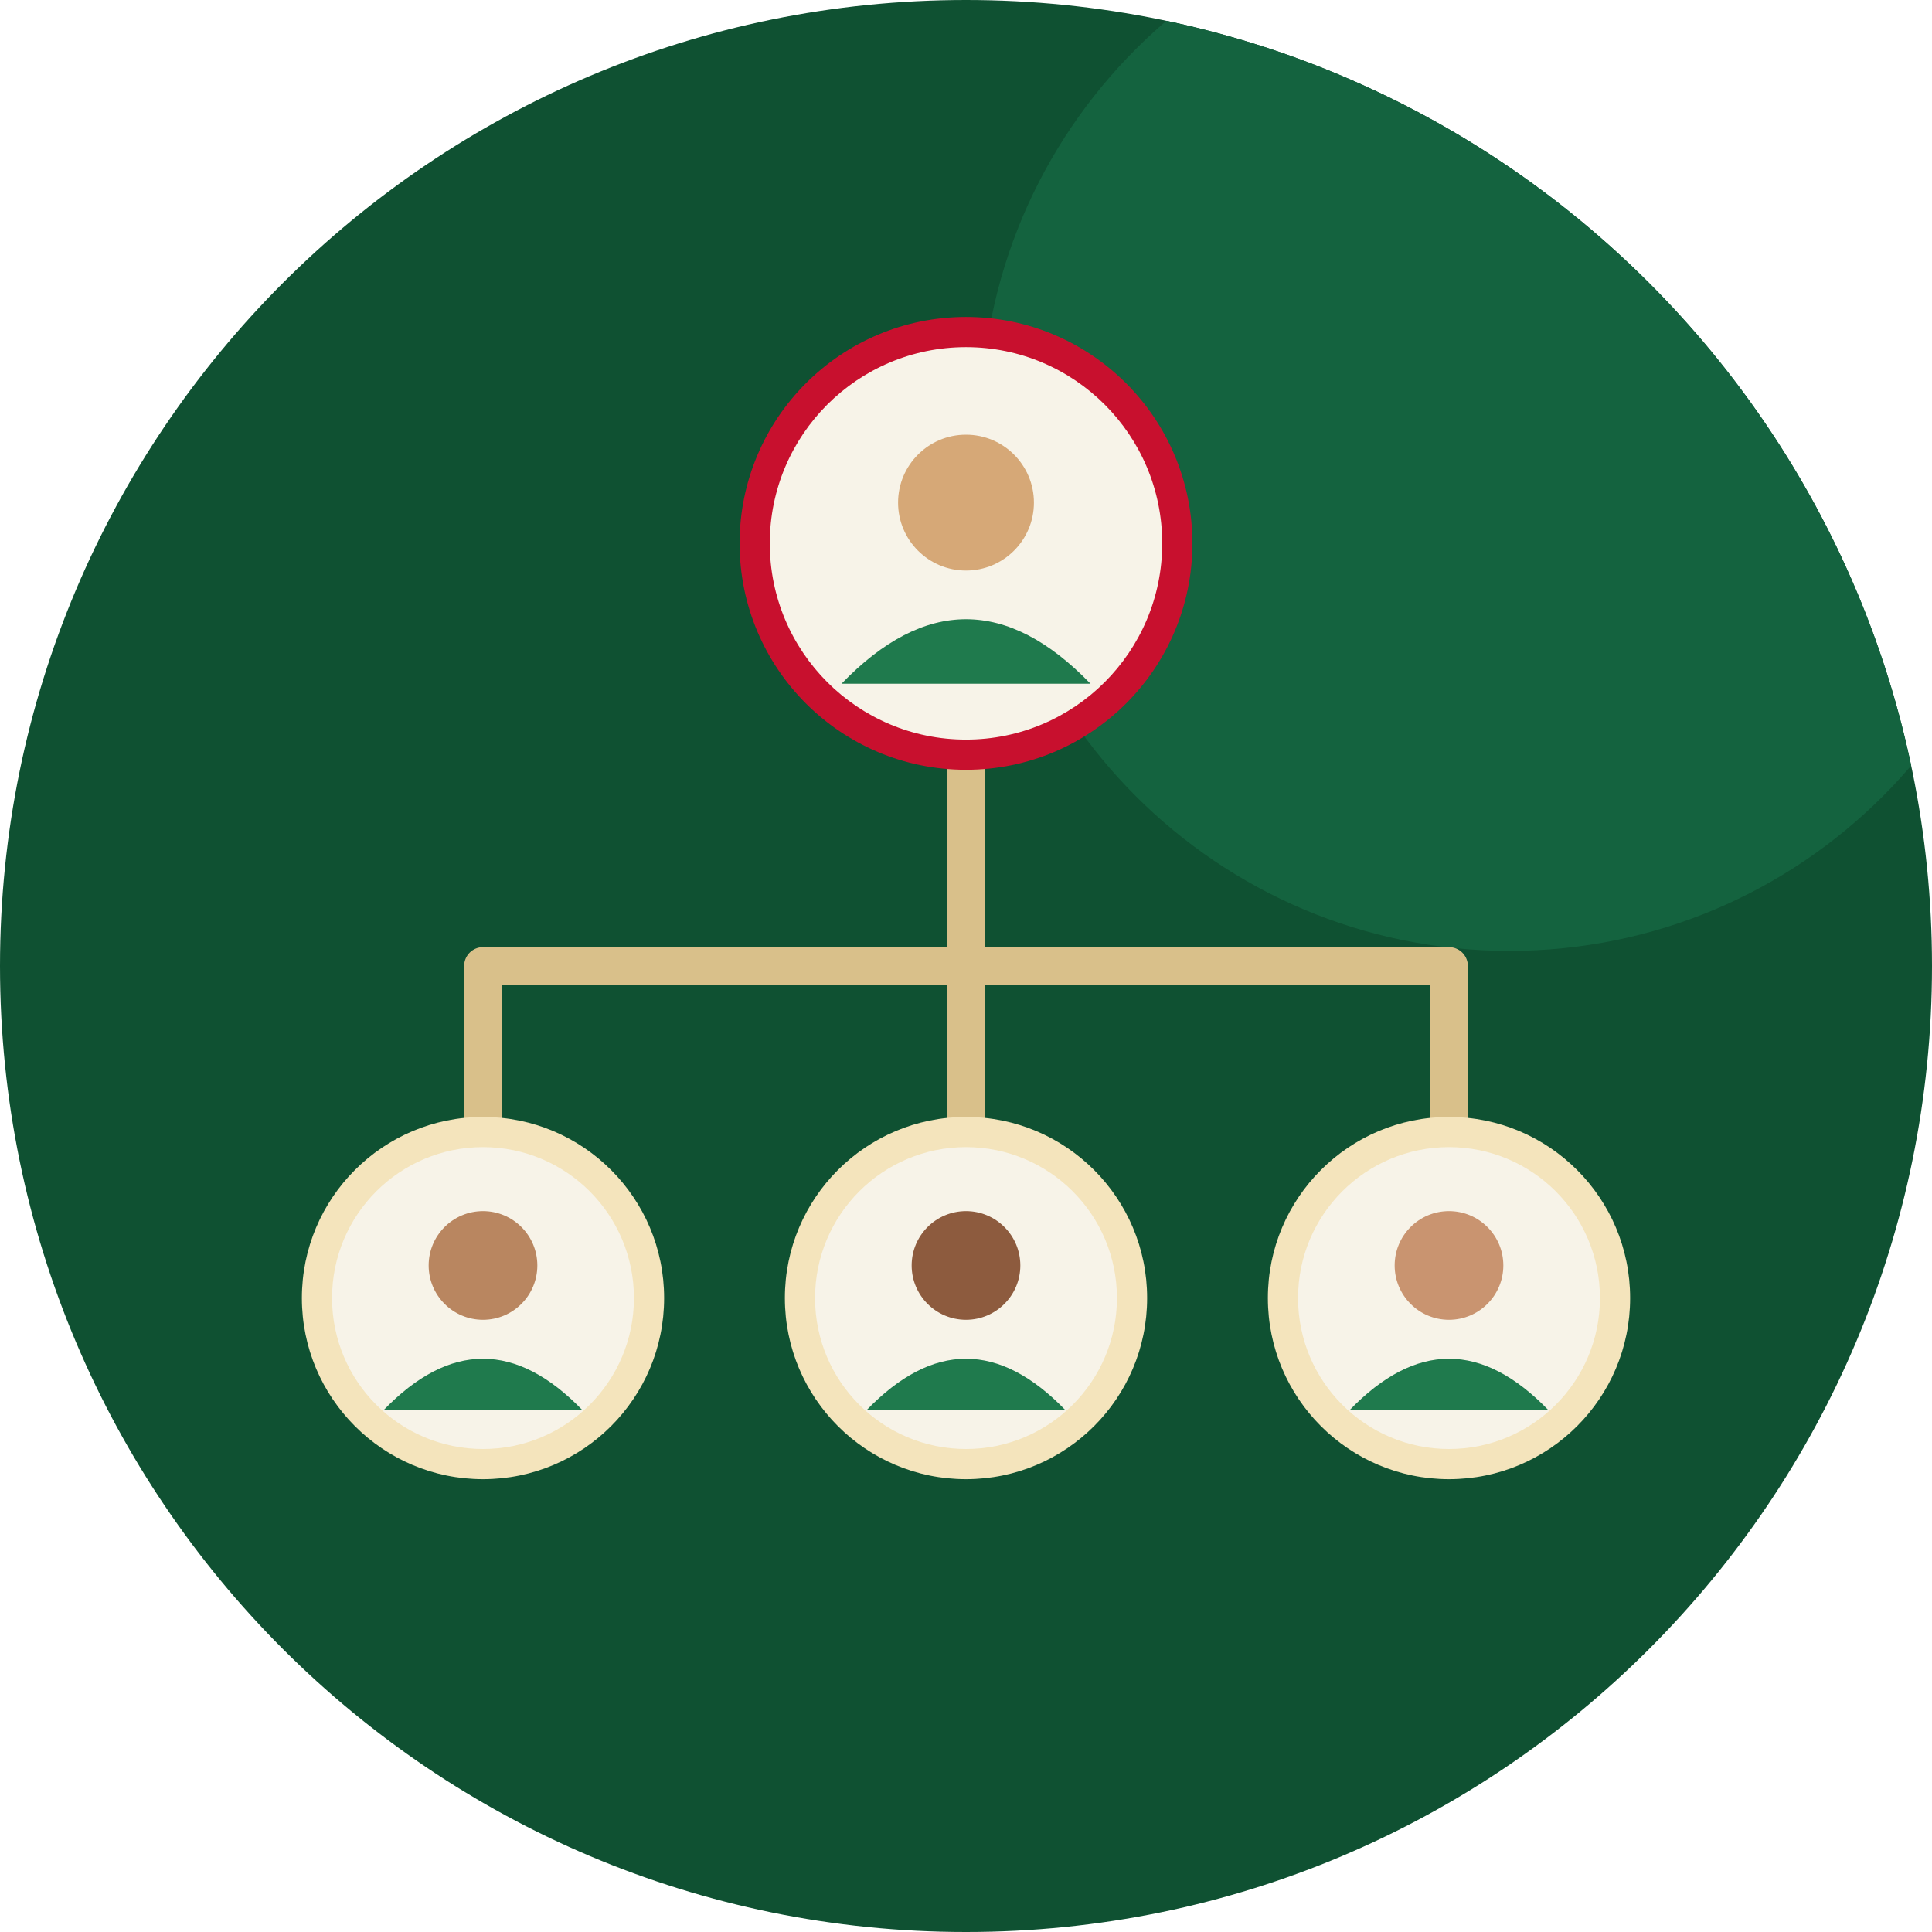
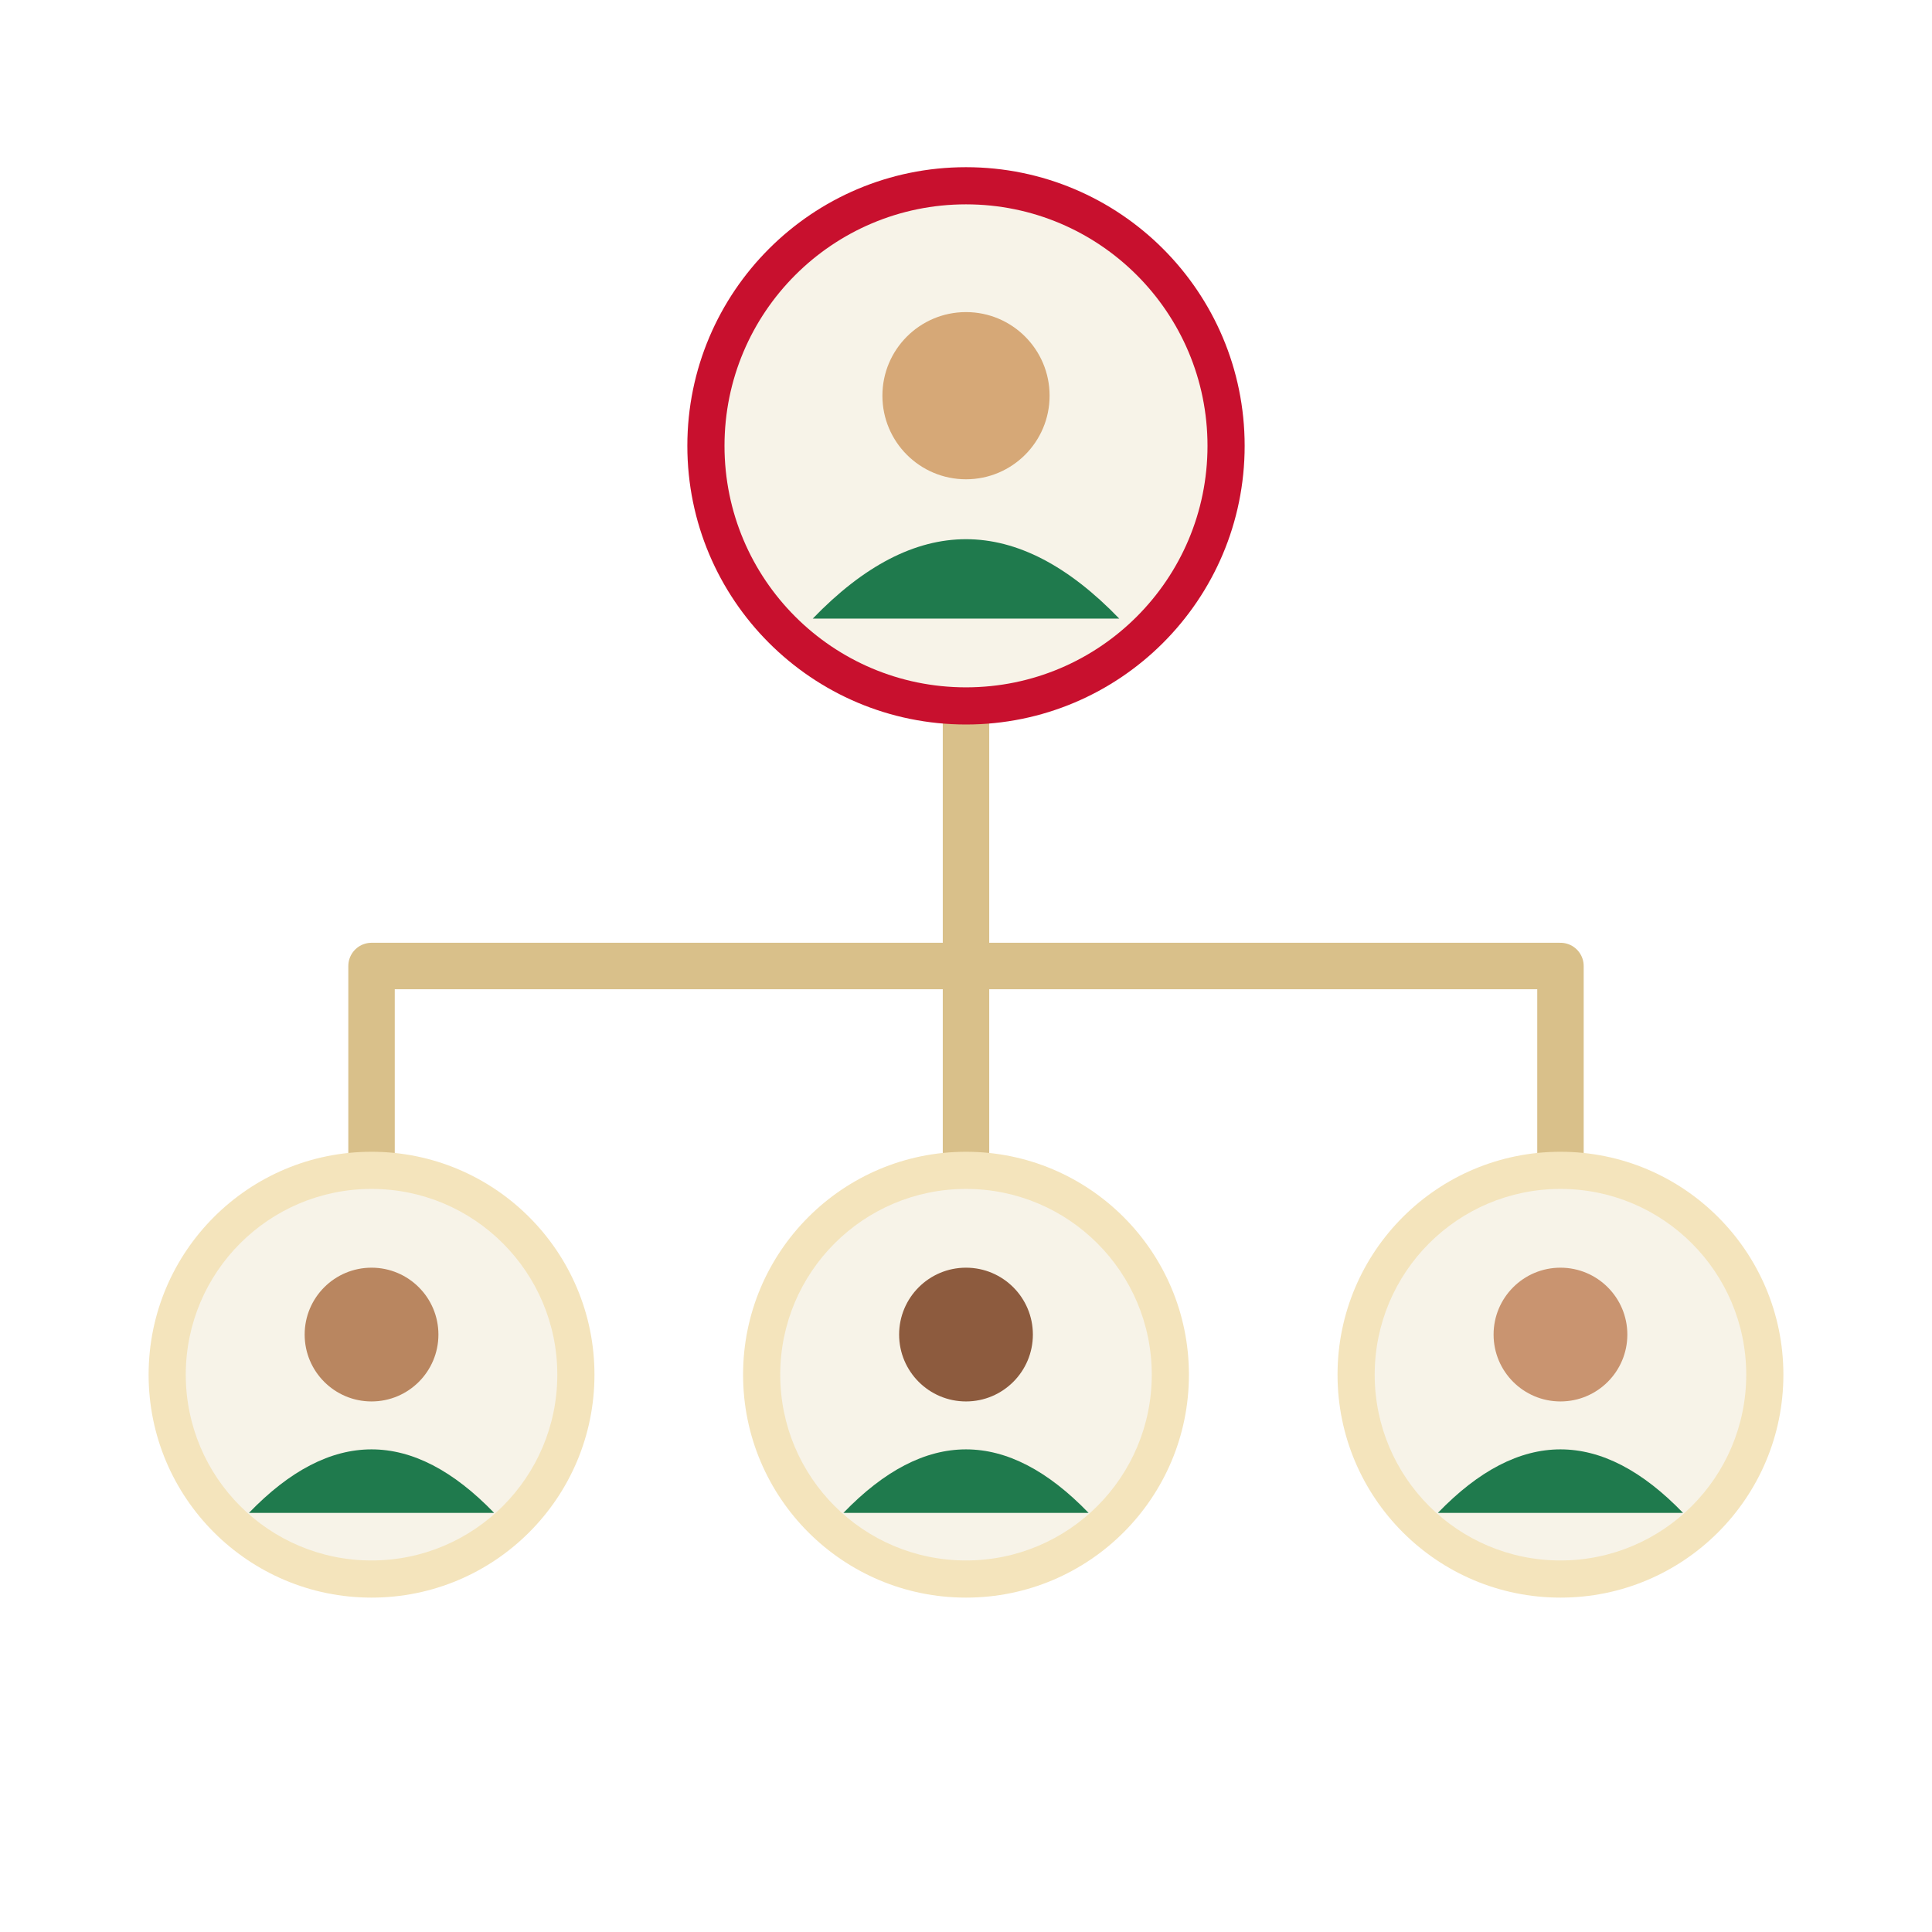
- <svg xmlns="http://www.w3.org/2000/svg" viewBox="0 0 256 256">
+ <svg xmlns="http://www.w3.org/2000/svg" viewBox="24 24 208 208">
  <defs>
    <clipPath id="c">
      <circle cx="128" cy="128" r="128" />
    </clipPath>
  </defs>
  <g clip-path="url(#c)">
-     <rect width="256" height="256" fill="#0F5132" />
-     <circle cx="200" cy="56" r="70" fill="#14633F" />
    <path d="M128 98 V128 M64 128 H192 M64 128 V150 M128 128 V150 M192 128 V150" fill="none" stroke="#D9C08A" stroke-width="5" stroke-linecap="round" stroke-linejoin="round" />
    <circle cx="128" cy="72" r="30" fill="#C8102E" />
    <circle cx="128" cy="72" r="26" fill="#F7F3E8" />
    <circle cx="128" cy="66.6" r="9.0" fill="#D6A877" />
    <path d="M111.5 90.6 Q128 73.5 144.5 90.6 Z" fill="#1F7A4D" />
    <circle cx="64" cy="172" r="24" fill="#F4E4BC" />
    <circle cx="64" cy="172" r="20" fill="#F7F3E8" />
    <circle cx="64" cy="167.68" r="7.2" fill="#B98660" />
    <path d="M50.8 186.88 Q64 173.2 77.2 186.88 Z" fill="#1F7A4D" />
    <circle cx="128" cy="172" r="24" fill="#F4E4BC" />
    <circle cx="128" cy="172" r="20" fill="#F7F3E8" />
    <circle cx="128" cy="167.68" r="7.2" fill="#8D5B3E" />
    <path d="M114.8 186.88 Q128 173.2 141.2 186.88 Z" fill="#1F7A4D" />
    <circle cx="192" cy="172" r="24" fill="#F4E4BC" />
    <circle cx="192" cy="172" r="20" fill="#F7F3E8" />
    <circle cx="192" cy="167.68" r="7.2" fill="#C99470" />
    <path d="M178.8 186.88 Q192 173.2 205.2 186.88 Z" fill="#1F7A4D" />
  </g>
</svg>
